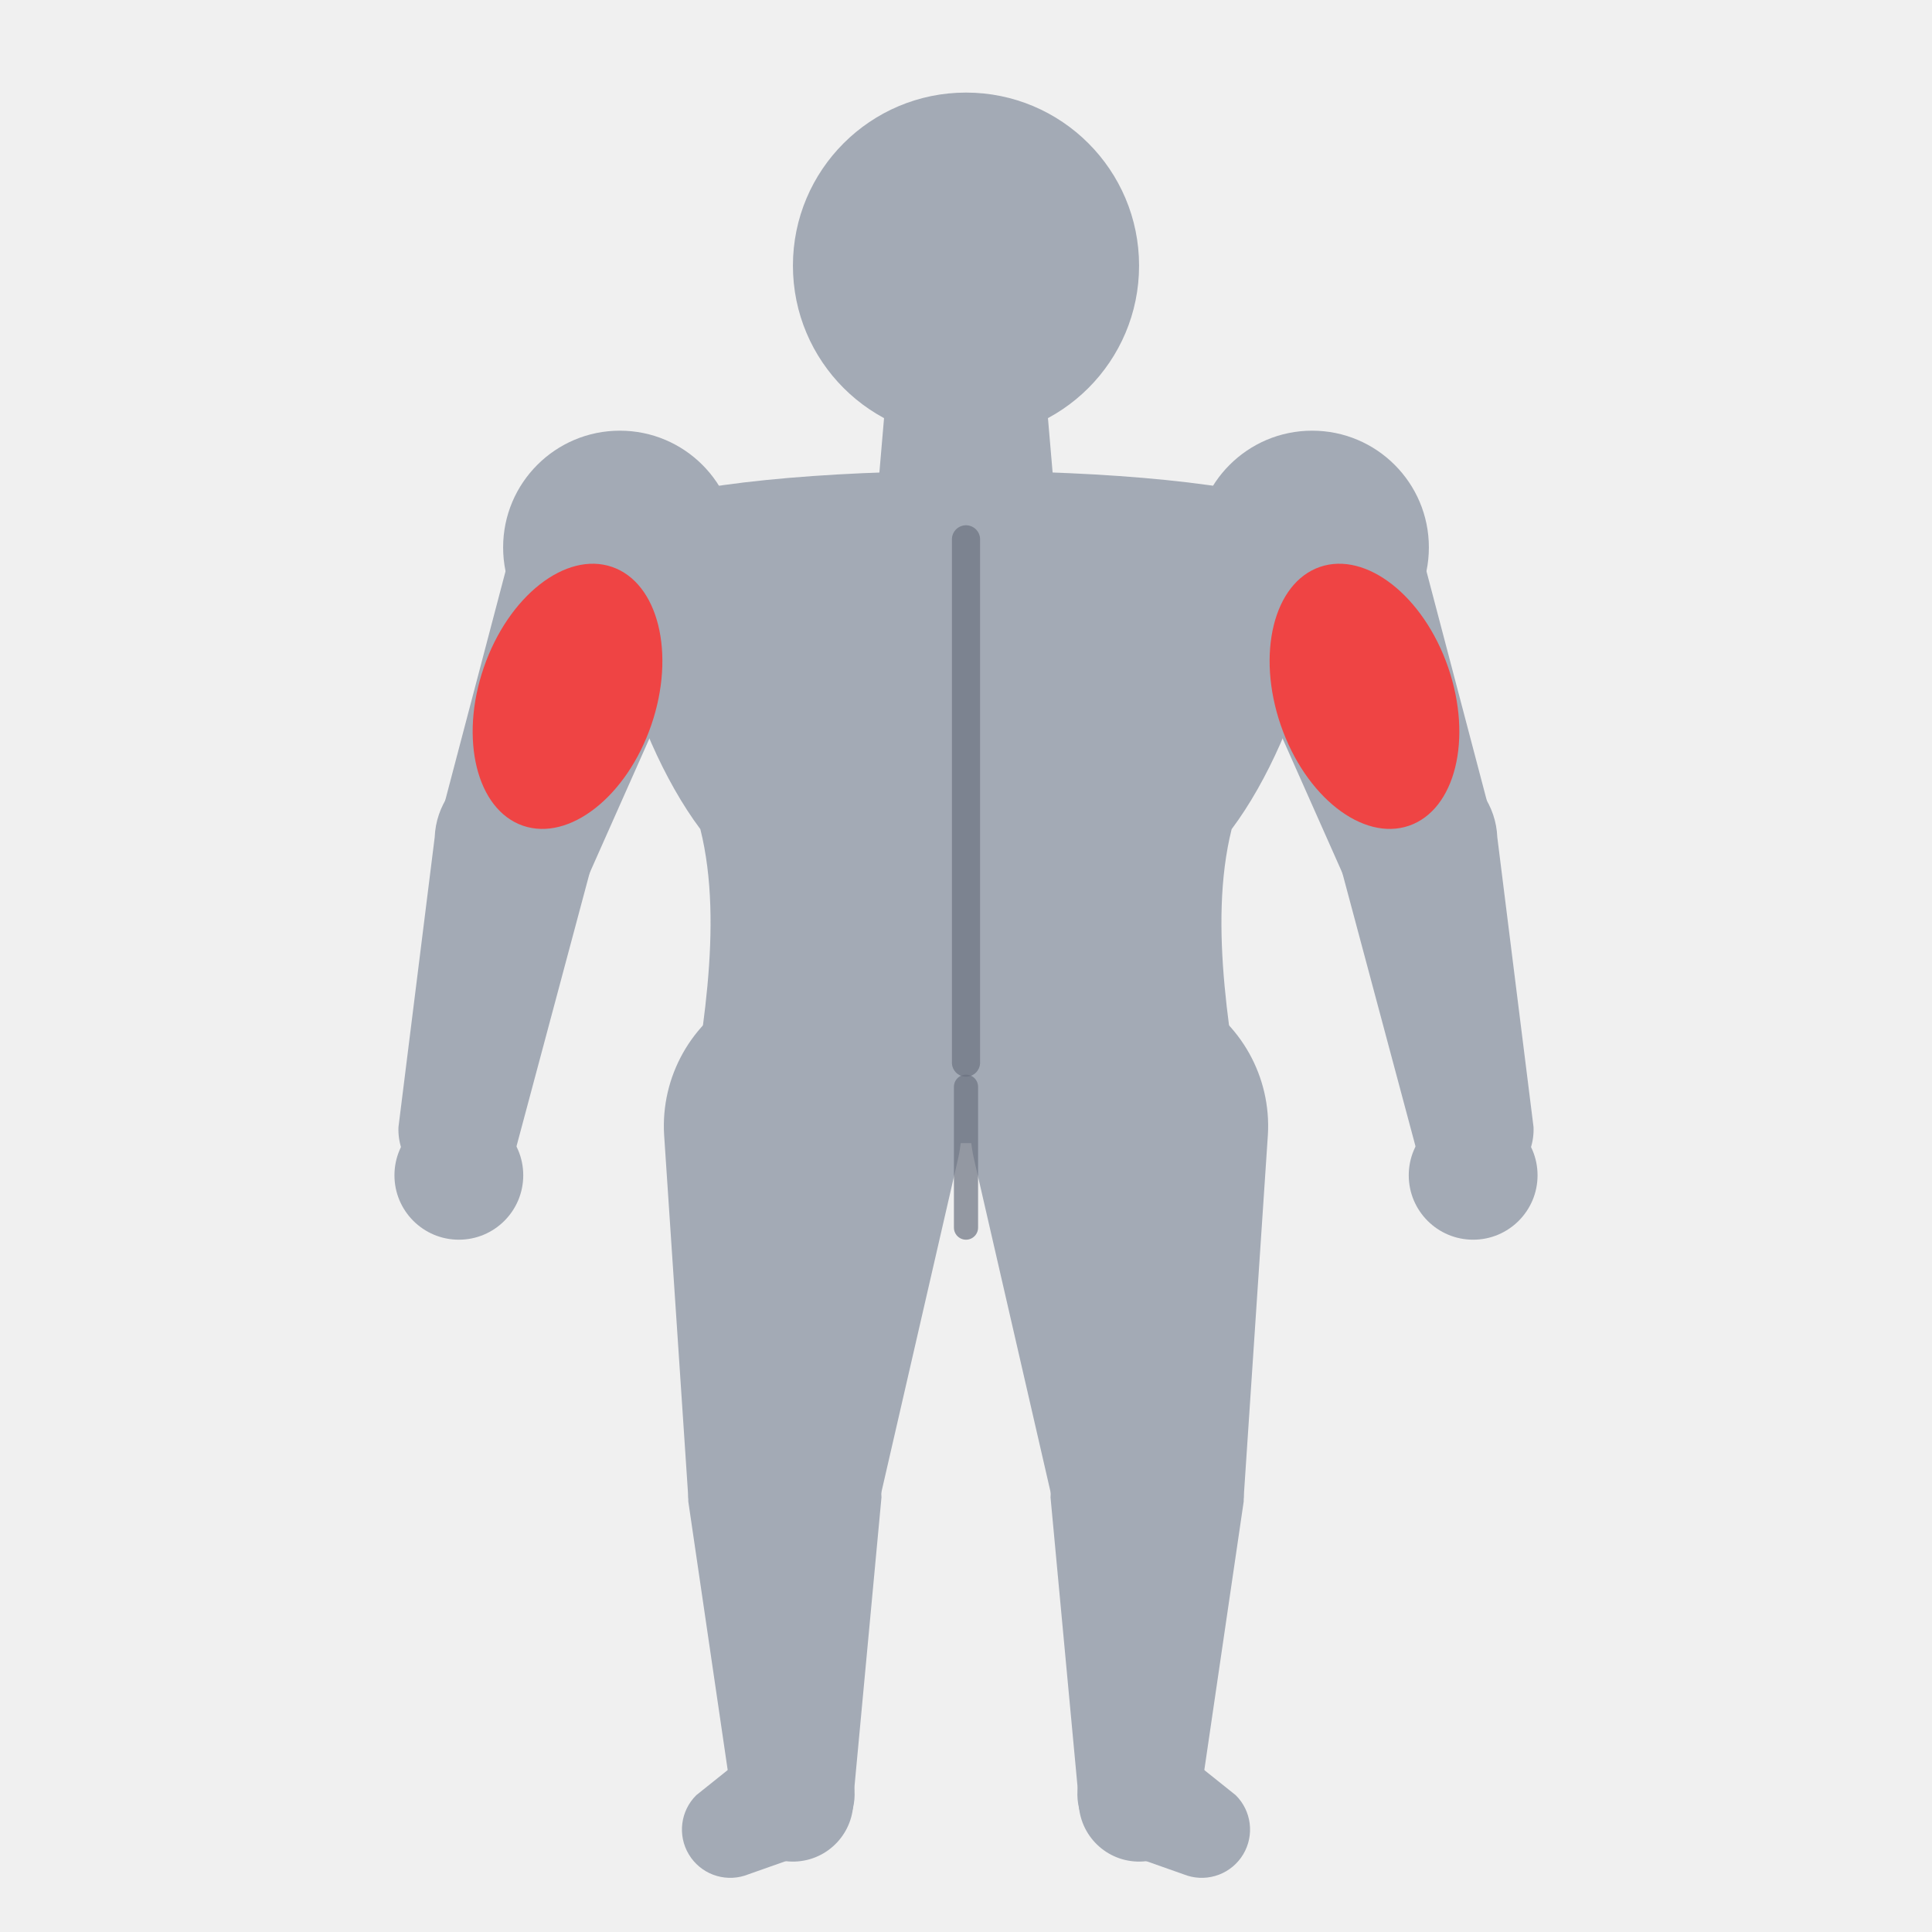
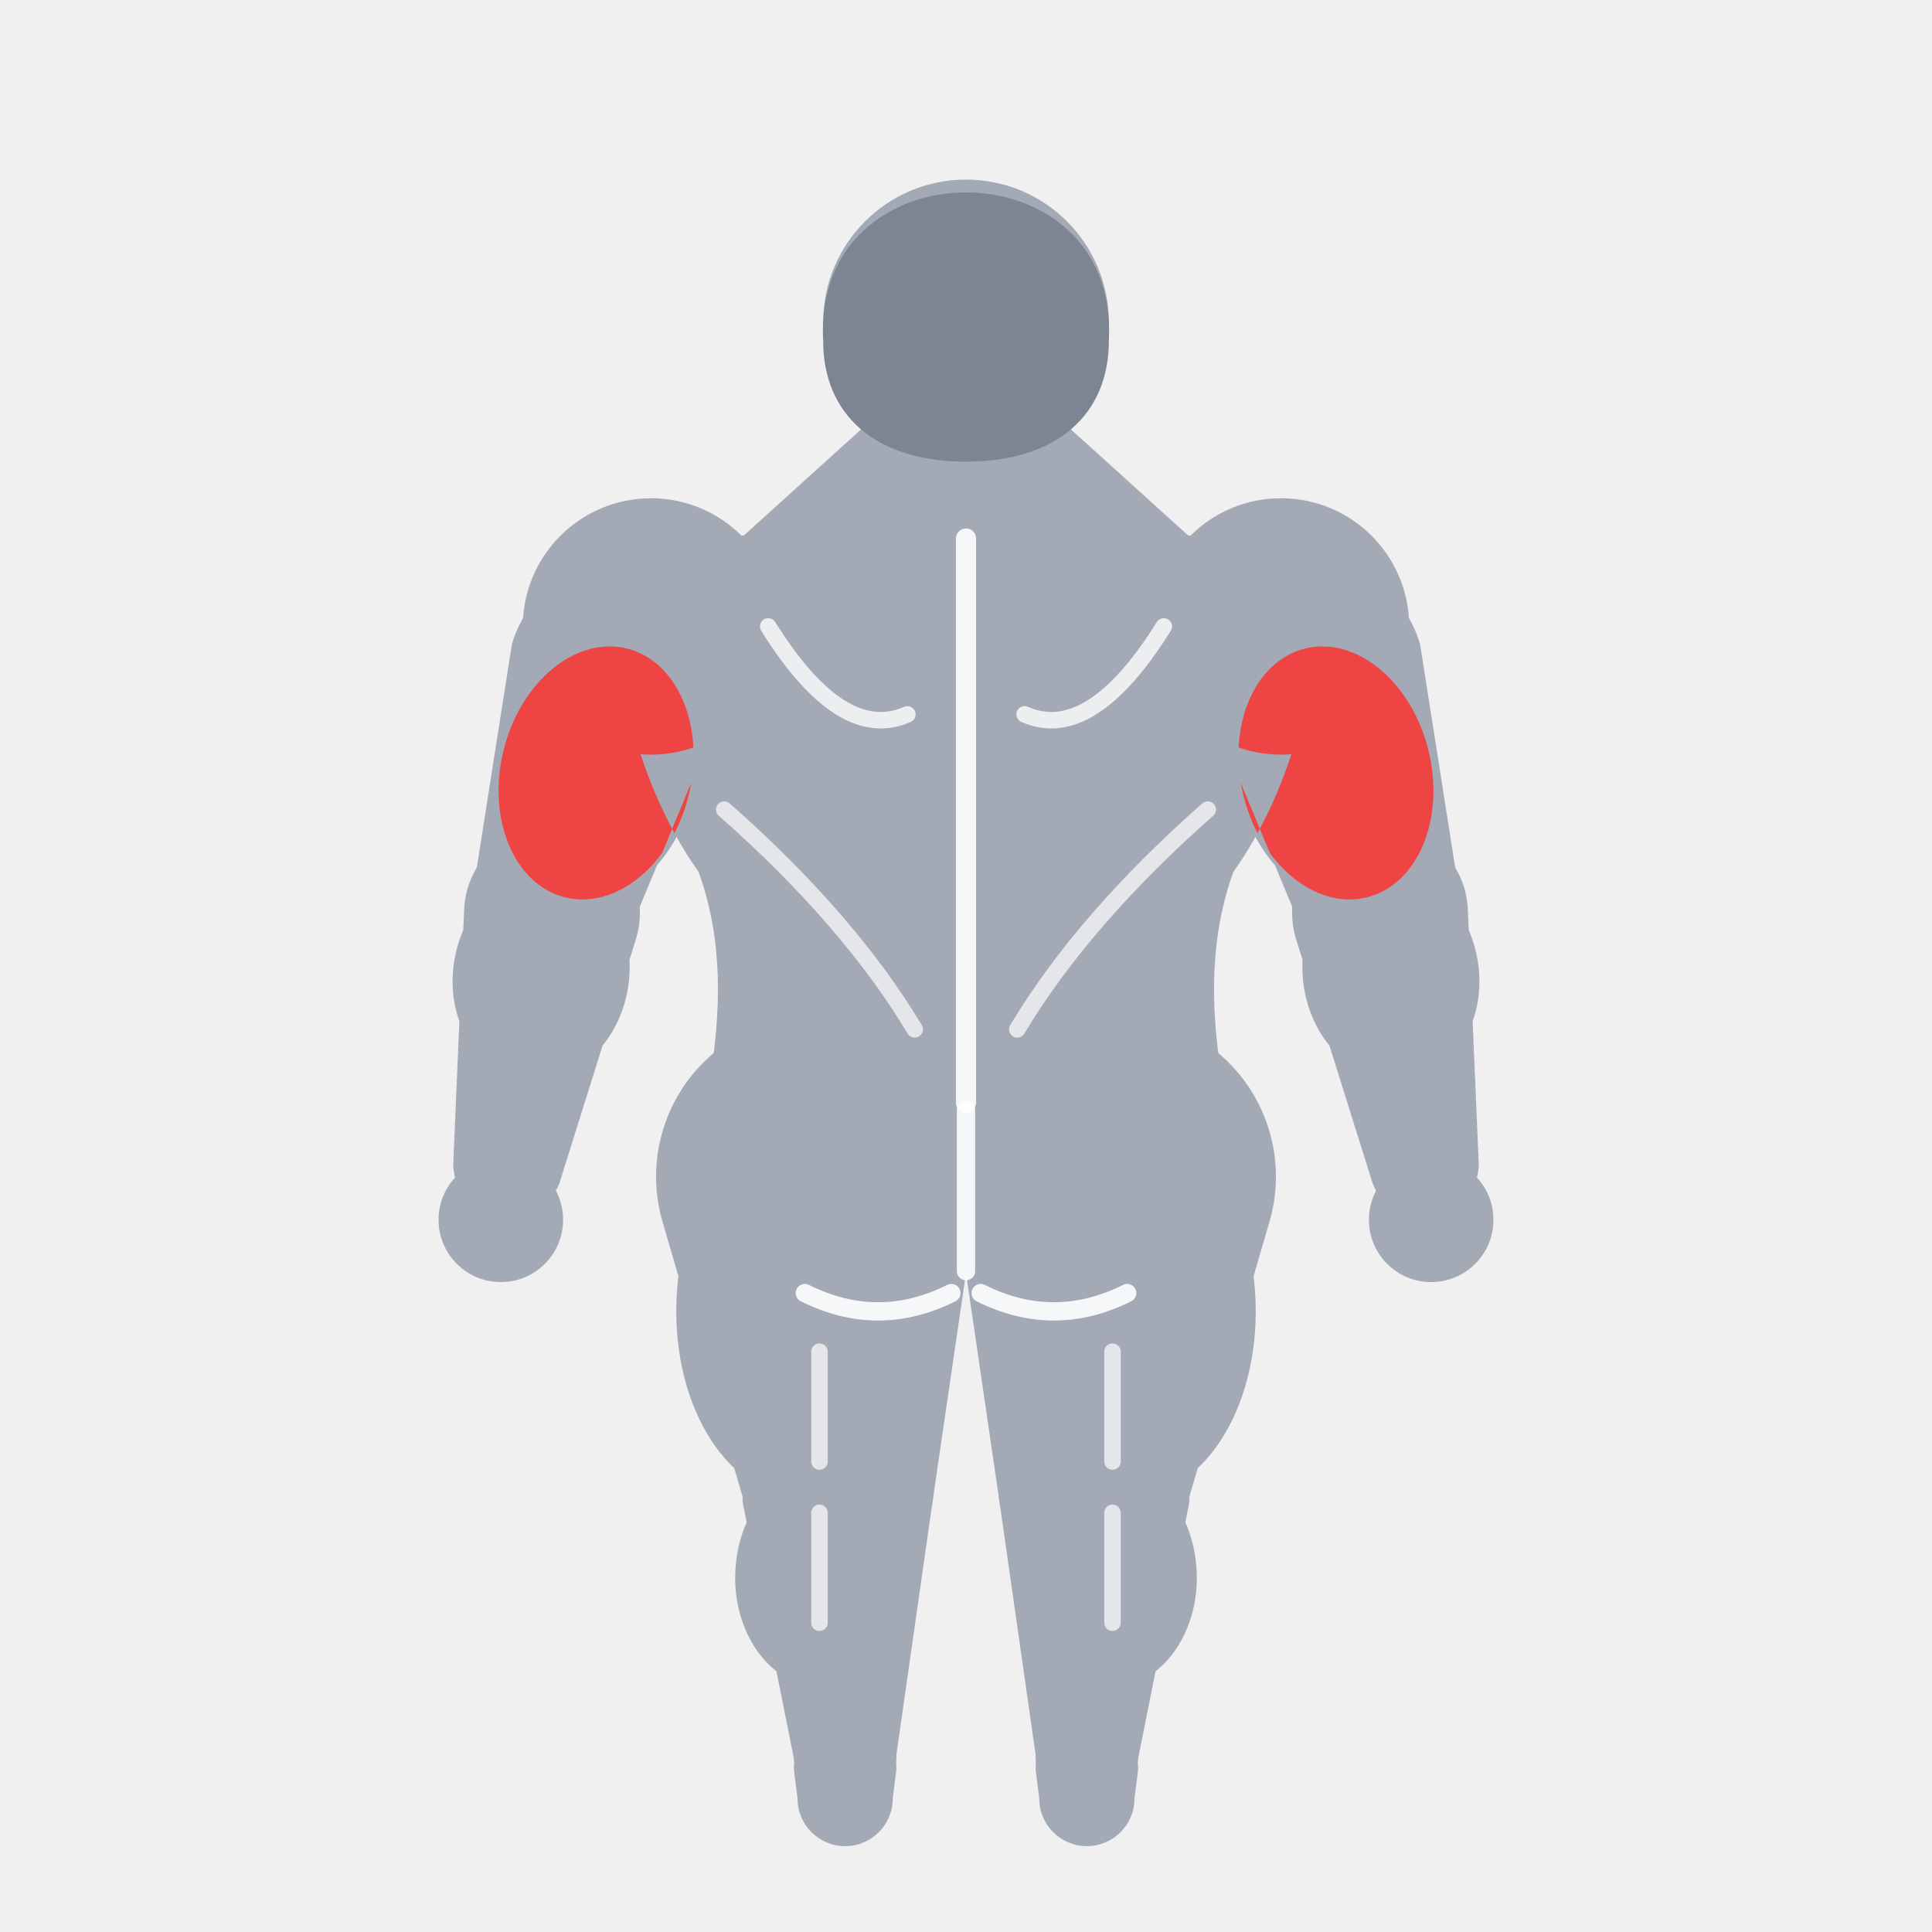
<svg xmlns="http://www.w3.org/2000/svg" viewBox="0 0 48 48" width="48" height="48">
  <defs>
    <clipPath id="k1">
-       <path d="M12.9,12.9L10.9,20.5A2 2 0 0 0 14.6,21.8L17.8,14.6A2.6 2.6 0 1 0 12.9,12.9Z" />
+       <path d="M20.1,6.1a3.9,3.9 0 1,0 7.8,0a3.9,3.9 0 1,0 -7.8,0Z" />
+       <path d="M21.6,8.6 L26.4,8.6 L30.6,12.4 L17.4,12.4Z" />
+       <path d="M15.2,12.5 C18,11.3 30,11.3 32.8,12.5 C34.2,14.2 33.1,18.6 31.3,21.1 C30.4,23.6 30.8,26.2 31.4,28.8 L16.6,28.8 C17.2,26.2 17.6,23.6 16.7,21.1 C14.9,18.6 13.8,14.2 15.2,12.5Z" />
+       <path d="M11.9,14.4a3.5,3.5 0 1,0 7,0a3.5,3.5 0 1,0 -7,0Z" />
+       <path d="M11.6,14.9L10.5,21.9A2.2 2.2 0 0 0 14.7,23L17.4,16.5A3 3 0 1 0 11.6,14.9Z" />
+       <path d="M10.3,22.1L10,29.1A1.5 1.5 0 0 0 12.9,29.6L15,22.9A2.4 2.4 0 1 0 10.3,22.1Z" />
+       <path d="M9.6,30.6a1.7,1.7 0 1,0 3.4,0a1.7,1.7 0 1,0 -3.4,0Z" />
+       <path d="M15.7,30.6L18,38.5A2.6 2.6 0 0 0 23.1,38.2L24.3,30A4.4 4.4 0 1 0 15.7,30.6Z" />
+       <path d="M17.9,38.3L19.3,45.3A1.4 1.4 0 0 0 22.1,45.2L23.1,38.2A2.6 2.6 0 1 0 17.9,38.3Z" />
+       <path d="M19.3,45.6L19.4,46.4A1.3 1.3 0 0 0 22,46.4L22.1,45.6A1.4 1.4 0 1 0 19.3,45.6Z" />
+       <path d="M29.1,14.4a3.5,3.5 0 1,0 7,0a3.5,3.5 0 1,0 -7,0Z" />
+       <path d="M30.6,16.5L33.3,23A2.2 2.2 0 0 0 37.5,21.9L36.4,14.9A3 3 0 1 0 30.6,16.5Z" />
+       <path d="M33,22.9L35.1,29.6A1.5 1.5 0 0 0 38,29.1L37.7,22.1A2.4 2.4 0 1 0 33,22.9Z" />
+       <path d="M35,30.6a1.7,1.7 0 1,0 3.4,0a1.7,1.7 0 1,0 -3.4,0Z" />
+       <path d="M23.7,30L24.9,38.2A2.6 2.6 0 0 0 30,38.5L32.3,30.6A4.4 4.4 0 1 0 23.7,30Z" />
+       <path d="M24.9,38.2L25.9,45.2A1.4 1.4 0 0 0 28.7,45.3L30.1,38.3A2.6 2.6 0 1 0 24.9,38.2Z" />
+       <path d="M25.9,45.6L26,46.4A1.3 1.3 0 0 0 28.6,46.4L28.7,45.6A1.4 1.4 0 1 0 25.9,45.6Z" />
    </clipPath>
    <clipPath id="k2">
-       <path d="M30.2,14.6L33.4,21.8A2 2 0 0 0 37.1,20.5L35.1,12.9A2.6 2.6 0 1 0 30.2,14.6Z" />
+       <path d="M20.1,6.1a3.9,3.9 0 1,0 7.8,0a3.9,3.9 0 1,0 -7.8,0Z" />
+       <path d="M21.6,8.6 L26.4,8.6 L30.6,12.4 L17.4,12.4Z" />
+       <path d="M15.2,12.5 C18,11.3 30,11.3 32.8,12.5 C34.2,14.2 33.1,18.6 31.3,21.1 C30.4,23.6 30.8,26.2 31.4,28.8 L16.6,28.8 C17.2,26.2 17.6,23.6 16.7,21.1 C14.9,18.6 13.8,14.2 15.2,12.5Z" />
+       <path d="M11.9,14.4a3.5,3.5 0 1,0 7,0a3.5,3.5 0 1,0 -7,0Z" />
+       <path d="M11.6,14.9L10.5,21.9A2.2 2.2 0 0 0 14.7,23L17.4,16.5A3 3 0 1 0 11.6,14.9Z" />
+       <path d="M10.3,22.1L10,29.1A1.5 1.5 0 0 0 12.9,29.6L15,22.9A2.4 2.4 0 1 0 10.3,22.1Z" />
+       <path d="M9.6,30.6a1.7,1.7 0 1,0 3.4,0a1.7,1.7 0 1,0 -3.4,0Z" />
+       <path d="M15.7,30.6L18,38.5A2.6 2.6 0 0 0 23.1,38.2L24.3,30A4.4 4.4 0 1 0 15.7,30.6Z" />
+       <path d="M17.9,38.3L19.3,45.3A1.4 1.4 0 0 0 22.1,45.2L23.1,38.2A2.6 2.6 0 1 0 17.9,38.3Z" />
+       <path d="M19.3,45.6L19.4,46.4A1.3 1.3 0 0 0 22,46.4L22.1,45.6A1.4 1.4 0 1 0 19.3,45.6Z" />
+       <path d="M29.1,14.4a3.5,3.5 0 1,0 7,0a3.5,3.5 0 1,0 -7,0Z" />
+       <path d="M30.6,16.5L33.3,23A2.2 2.2 0 0 0 37.5,21.9L36.4,14.9A3 3 0 1 0 30.6,16.5Z" />
+       <path d="M33,22.9L35.1,29.6A1.5 1.5 0 0 0 38,29.1L37.7,22.1A2.4 2.4 0 1 0 33,22.9Z" />
+       <path d="M35,30.6a1.7,1.7 0 1,0 3.4,0a1.7,1.7 0 1,0 -3.4,0Z" />
+       <path d="M23.7,30L24.9,38.2A2.6 2.6 0 0 0 30,38.5L32.3,30.6A4.4 4.4 0 1 0 23.7,30Z" />
+       <path d="M24.9,38.2L25.9,45.2A1.4 1.4 0 0 0 28.7,45.3L30.1,38.3A2.6 2.6 0 1 0 24.9,38.2Z" />
+       <path d="M25.9,45.6L26,46.4A1.3 1.3 0 0 0 28.6,46.4L28.7,45.6A1.4 1.4 0 1 0 25.9,45.6Z" />
    </clipPath>
  </defs>
-   <path d="M19.7,6.6a4.3,4.3 0 1,0 8.6,0a4.3,4.3 0 1,0 -8.6,0Z" fill="#a3aab5" />
-   <path d="M22.1,8.8L21.8,12.3A2.2 2.2 0 1 0 26.2,12.3L25.9,8.8A1.9 1.9 0 0 0 22.1,8.8Z" fill="#a3aab5" />
-   <path d="M15.6,12.6 C18.5,11.4 29.5,11.4 32.4,12.6 C33.6,13.6 32.4,18.2 30.6,20.6 C30,23 30.6,26 31,28.4 L17,28.4 C17.4,26 18,23 17.4,20.6 C15.6,18.2 14.4,13.6 15.6,12.6Z" fill="#a3aab5" />
-   <path d="M12.5,13.6a2.9,2.9 0 1,0 5.8,0a2.9,2.9 0 1,0 -5.8,0Z" fill="#a3aab5" />
-   <path d="M12.9,12.9L10.9,20.5A2 2 0 0 0 14.6,21.8L17.8,14.6A2.6 2.6 0 1 0 12.9,12.9Z" fill="#a3aab5" />
-   <path d="M10.8,20.8L9.9,28A1.5 1.5 0 0 0 12.8,28.6L14.7,21.5A2 2 0 1 0 10.8,20.8Z" fill="#a3aab5" />
-   <path d="M9.8,29.2a1.6,1.6 0 1,0 3.2,0a1.6,1.6 0 1,0 -3.2,0Z" fill="#a3aab5" />
-   <path d="M16.5,28.2L17.1,37.2A2.4 2.4 0 0 0 21.8,37.5L23.8,28.8A3.7 3.7 0 1 0 16.5,28.2Z" fill="#a3aab5" />
-   <path d="M17.1,37.3L18.2,44.8A1.5 1.5 0 0 0 21.2,44.7L21.9,37.2A2.4 2.4 0 1 0 17.1,37.3Z" fill="#a3aab5" />
-   <path d="M18.8,43.4L17.3,44.6A1.2 1.2 0 0 0 18.5,46.6L20.2,46A1.5 1.5 0 1 0 18.8,43.4Z" fill="#a3aab5" />
-   <path d="M29.7,13.6a2.9,2.9 0 1,0 5.8,0a2.9,2.9 0 1,0 -5.8,0Z" fill="#a3aab5" />
-   <path d="M30.2,14.6L33.4,21.8A2 2 0 0 0 37.1,20.5L35.1,12.9A2.6 2.6 0 1 0 30.2,14.6Z" fill="#a3aab5" />
-   <path d="M33.3,21.5L35.2,28.6A1.5 1.5 0 0 0 38.1,28L37.2,20.8A2 2 0 1 0 33.3,21.5Z" fill="#a3aab5" />
-   <path d="M35,29.2a1.6,1.6 0 1,0 3.2,0a1.6,1.6 0 1,0 -3.2,0Z" fill="#a3aab5" />
-   <path d="M24.2,28.8L26.2,37.5A2.4 2.4 0 0 0 30.9,37.2L31.5,28.2A3.7 3.7 0 1 0 24.2,28.8Z" fill="#a3aab5" />
-   <path d="M26.1,37.2L26.8,44.7A1.5 1.5 0 0 0 29.8,44.8L30.9,37.3A2.4 2.4 0 1 0 26.1,37.2Z" fill="#a3aab5" />
-   <path d="M27.8,46L29.5,46.6A1.2 1.2 0 0 0 30.7,44.6L29.2,43.4A1.5 1.5 0 1 0 27.8,46Z" fill="#a3aab5" />
-   <g clip-path="url(#k1)">
-     <ellipse cx="14.1" cy="17.3" rx="2.2" ry="3.4" transform="rotate(19 14.1 17.3)" fill="#ef4444" />
+   <g transform="translate(24 24.3) scale(0.91) translate(-24 -24)">
+     <path d="M20.1,6.1a3.9,3.9 0 1,0 7.8,0a3.9,3.9 0 1,0 -7.8,0Z" fill="#a3aab5" />
+     <path d="M21.6,8.6 L26.4,8.6 L30.6,12.4 L17.4,12.4Z" fill="#a3aab5" />
+     <path d="M15.2,12.5 C18,11.3 30,11.3 32.8,12.5 C34.2,14.2 33.1,18.6 31.3,21.1 C30.4,23.6 30.8,26.2 31.4,28.8 L16.6,28.8 C17.2,26.2 17.6,23.6 16.7,21.1 C14.9,18.6 13.8,14.2 15.2,12.5Z" fill="#a3aab5" />
+     <path d="M11.9,14.4a3.5,3.5 0 1,0 7,0a3.5,3.5 0 1,0 -7,0Z" fill="#a3aab5" />
+     <path d="M11.6,14.9L10.5,21.9A2.2 2.2 0 0 0 14.7,23L17.4,16.5A3 3 0 1 0 11.6,14.9Z" fill="#a3aab5" />
+     <path d="M10.3,22.1L10,29.1A1.5 1.5 0 0 0 12.9,29.6L15,22.9A2.4 2.4 0 1 0 10.3,22.1Z" fill="#a3aab5" />
+     <path d="M9.6,30.6a1.7,1.7 0 1,0 3.4,0a1.7,1.7 0 1,0 -3.4,0Z" fill="#a3aab5" />
+     <path d="M15.7,30.6L18,38.5A2.6 2.6 0 0 0 23.1,38.2L24.3,30A4.4 4.4 0 1 0 15.7,30.6Z" fill="#a3aab5" />
+     <path d="M17.9,38.3L19.3,45.3A1.4 1.4 0 0 0 22.1,45.2L23.1,38.2A2.6 2.6 0 1 0 17.9,38.3Z" fill="#a3aab5" />
+     <path d="M19.3,45.6L19.4,46.4A1.3 1.3 0 0 0 22,46.4L22.1,45.6A1.4 1.4 0 1 0 19.3,45.6Z" fill="#a3aab5" />
+     <path d="M29.1,14.4a3.5,3.5 0 1,0 7,0a3.5,3.5 0 1,0 -7,0Z" fill="#a3aab5" />
+     <path d="M30.6,16.5L33.3,23A2.2 2.2 0 0 0 37.5,21.9L36.4,14.9A3 3 0 1 0 30.6,16.5Z" fill="#a3aab5" />
+     <path d="M33,22.9L35.1,29.6A1.5 1.5 0 0 0 38,29.1L37.7,22.1A2.4 2.4 0 1 0 33,22.9Z" fill="#a3aab5" />
+     <path d="M35,30.6a1.7,1.7 0 1,0 3.4,0a1.7,1.7 0 1,0 -3.4,0Z" fill="#a3aab5" />
+     <path d="M23.7,30L24.9,38.2A2.6 2.6 0 0 0 30,38.5L32.3,30.6A4.4 4.4 0 1 0 23.7,30Z" fill="#a3aab5" />
+     <path d="M24.9,38.2L25.9,45.2A1.4 1.4 0 0 0 28.7,45.3L30.1,38.3A2.6 2.6 0 1 0 24.9,38.2Z" fill="#a3aab5" />
+     <path d="M25.9,45.6L26,46.4A1.3 1.3 0 0 0 28.6,46.4L28.7,45.6A1.4 1.4 0 1 0 25.9,45.6Z" fill="#a3aab5" />
+     <ellipse cx="13.9" cy="18.4" rx="2.7" ry="3.6" transform="rotate(14 13.9 18.4)" fill="#a3aab5" />
+     <ellipse cx="12.4" cy="23.9" rx="2.4" ry="2.9" transform="rotate(10 12.4 23.9)" fill="#a3aab5" />
+     <ellipse cx="19.8" cy="32.8" rx="3.7" ry="5.4" transform="rotate(4 19.8 32.8)" fill="#a3aab5" />
+     <ellipse cx="20.2" cy="40.3" rx="2.5" ry="3.1" transform="rotate(3 20.2 40.3)" fill="#a3aab5" />
+     <ellipse cx="34.1" cy="18.4" rx="2.7" ry="3.6" transform="rotate(-14 34.1 18.4)" fill="#a3aab5" />
+     <ellipse cx="35.6" cy="23.9" rx="2.4" ry="2.9" transform="rotate(-10 35.6 23.9)" fill="#a3aab5" />
+     <ellipse cx="28.2" cy="32.8" rx="3.7" ry="5.4" transform="rotate(-4 28.2 32.8)" fill="#a3aab5" />
+     <ellipse cx="27.8" cy="40.3" rx="2.5" ry="3.1" transform="rotate(-3 27.8 40.3)" fill="#a3aab5" />
+     <path d="M20.1,6.6 C19.8,1.2 28.2,1.2 27.9,6.6 C27.9,8.6 26.5,9.9 24,9.9 C21.5,9.9 20.1,8.6 20.1,6.6Z" fill="#7d8592" />
+     <g clip-path="url(#k1)">
+       <ellipse cx="13.9" cy="18.4" rx="2.6" ry="3.5" transform="rotate(14 13.9 18.4)" fill="#ef4444" />
+     </g>
+     <g clip-path="url(#k2)">
+       <ellipse cx="34.1" cy="18.4" rx="2.6" ry="3.5" transform="rotate(-14 34.1 18.4)" fill="#ef4444" />
+     </g>
+     <path d="M24,12 V27.4" fill="none" stroke="#ffffff" stroke-width="0.55" stroke-linecap="round" opacity="0.9" />
+     <path d="M18.6,14.4 Q20.6,17.6 22.4,16.8 M29.4,14.4 Q27.4,17.6 25.6,16.8" fill="none" stroke="#ffffff" stroke-width="0.45" stroke-linecap="round" opacity="0.8" />
+     <path d="M17.4,19.4 Q20.8,22.4 22.6,25.4 M30.6,19.4 Q27.2,22.4 25.4,25.4" fill="none" stroke="#ffffff" stroke-width="0.45" stroke-linecap="round" opacity="0.7" />
+     <path d="M24,27.6 V32 M19.6,32.6 Q21.6,33.6 23.6,32.6 M28.4,32.6 Q26.4,33.6 24.4,32.6" fill="none" stroke="#ffffff" stroke-width="0.5" stroke-linecap="round" opacity="0.9" />
+     <path d="M20,34.2 V37.2 M20,38.6 V41.6" fill="none" stroke="#ffffff" stroke-width="0.45" stroke-linecap="round" opacity="0.7" />
+     <path d="M28,34.2 V37.2 M28,38.6 V41.6" fill="none" stroke="#ffffff" stroke-width="0.45" stroke-linecap="round" opacity="0.7" />
  </g>
-   <g clip-path="url(#k2)">
-     <ellipse cx="33.9" cy="17.3" rx="2.2" ry="3.4" transform="rotate(-19 33.9 17.3)" fill="#ef4444" />
-   </g>
-   <path d="M24,13.4 V26.4" stroke="#6b7280" stroke-width="0.7" stroke-linecap="round" opacity="0.7" />
-   <path d="M24,27 V30.5" stroke="#6b7280" stroke-width="0.6" stroke-linecap="round" opacity="0.7" />
</svg>
